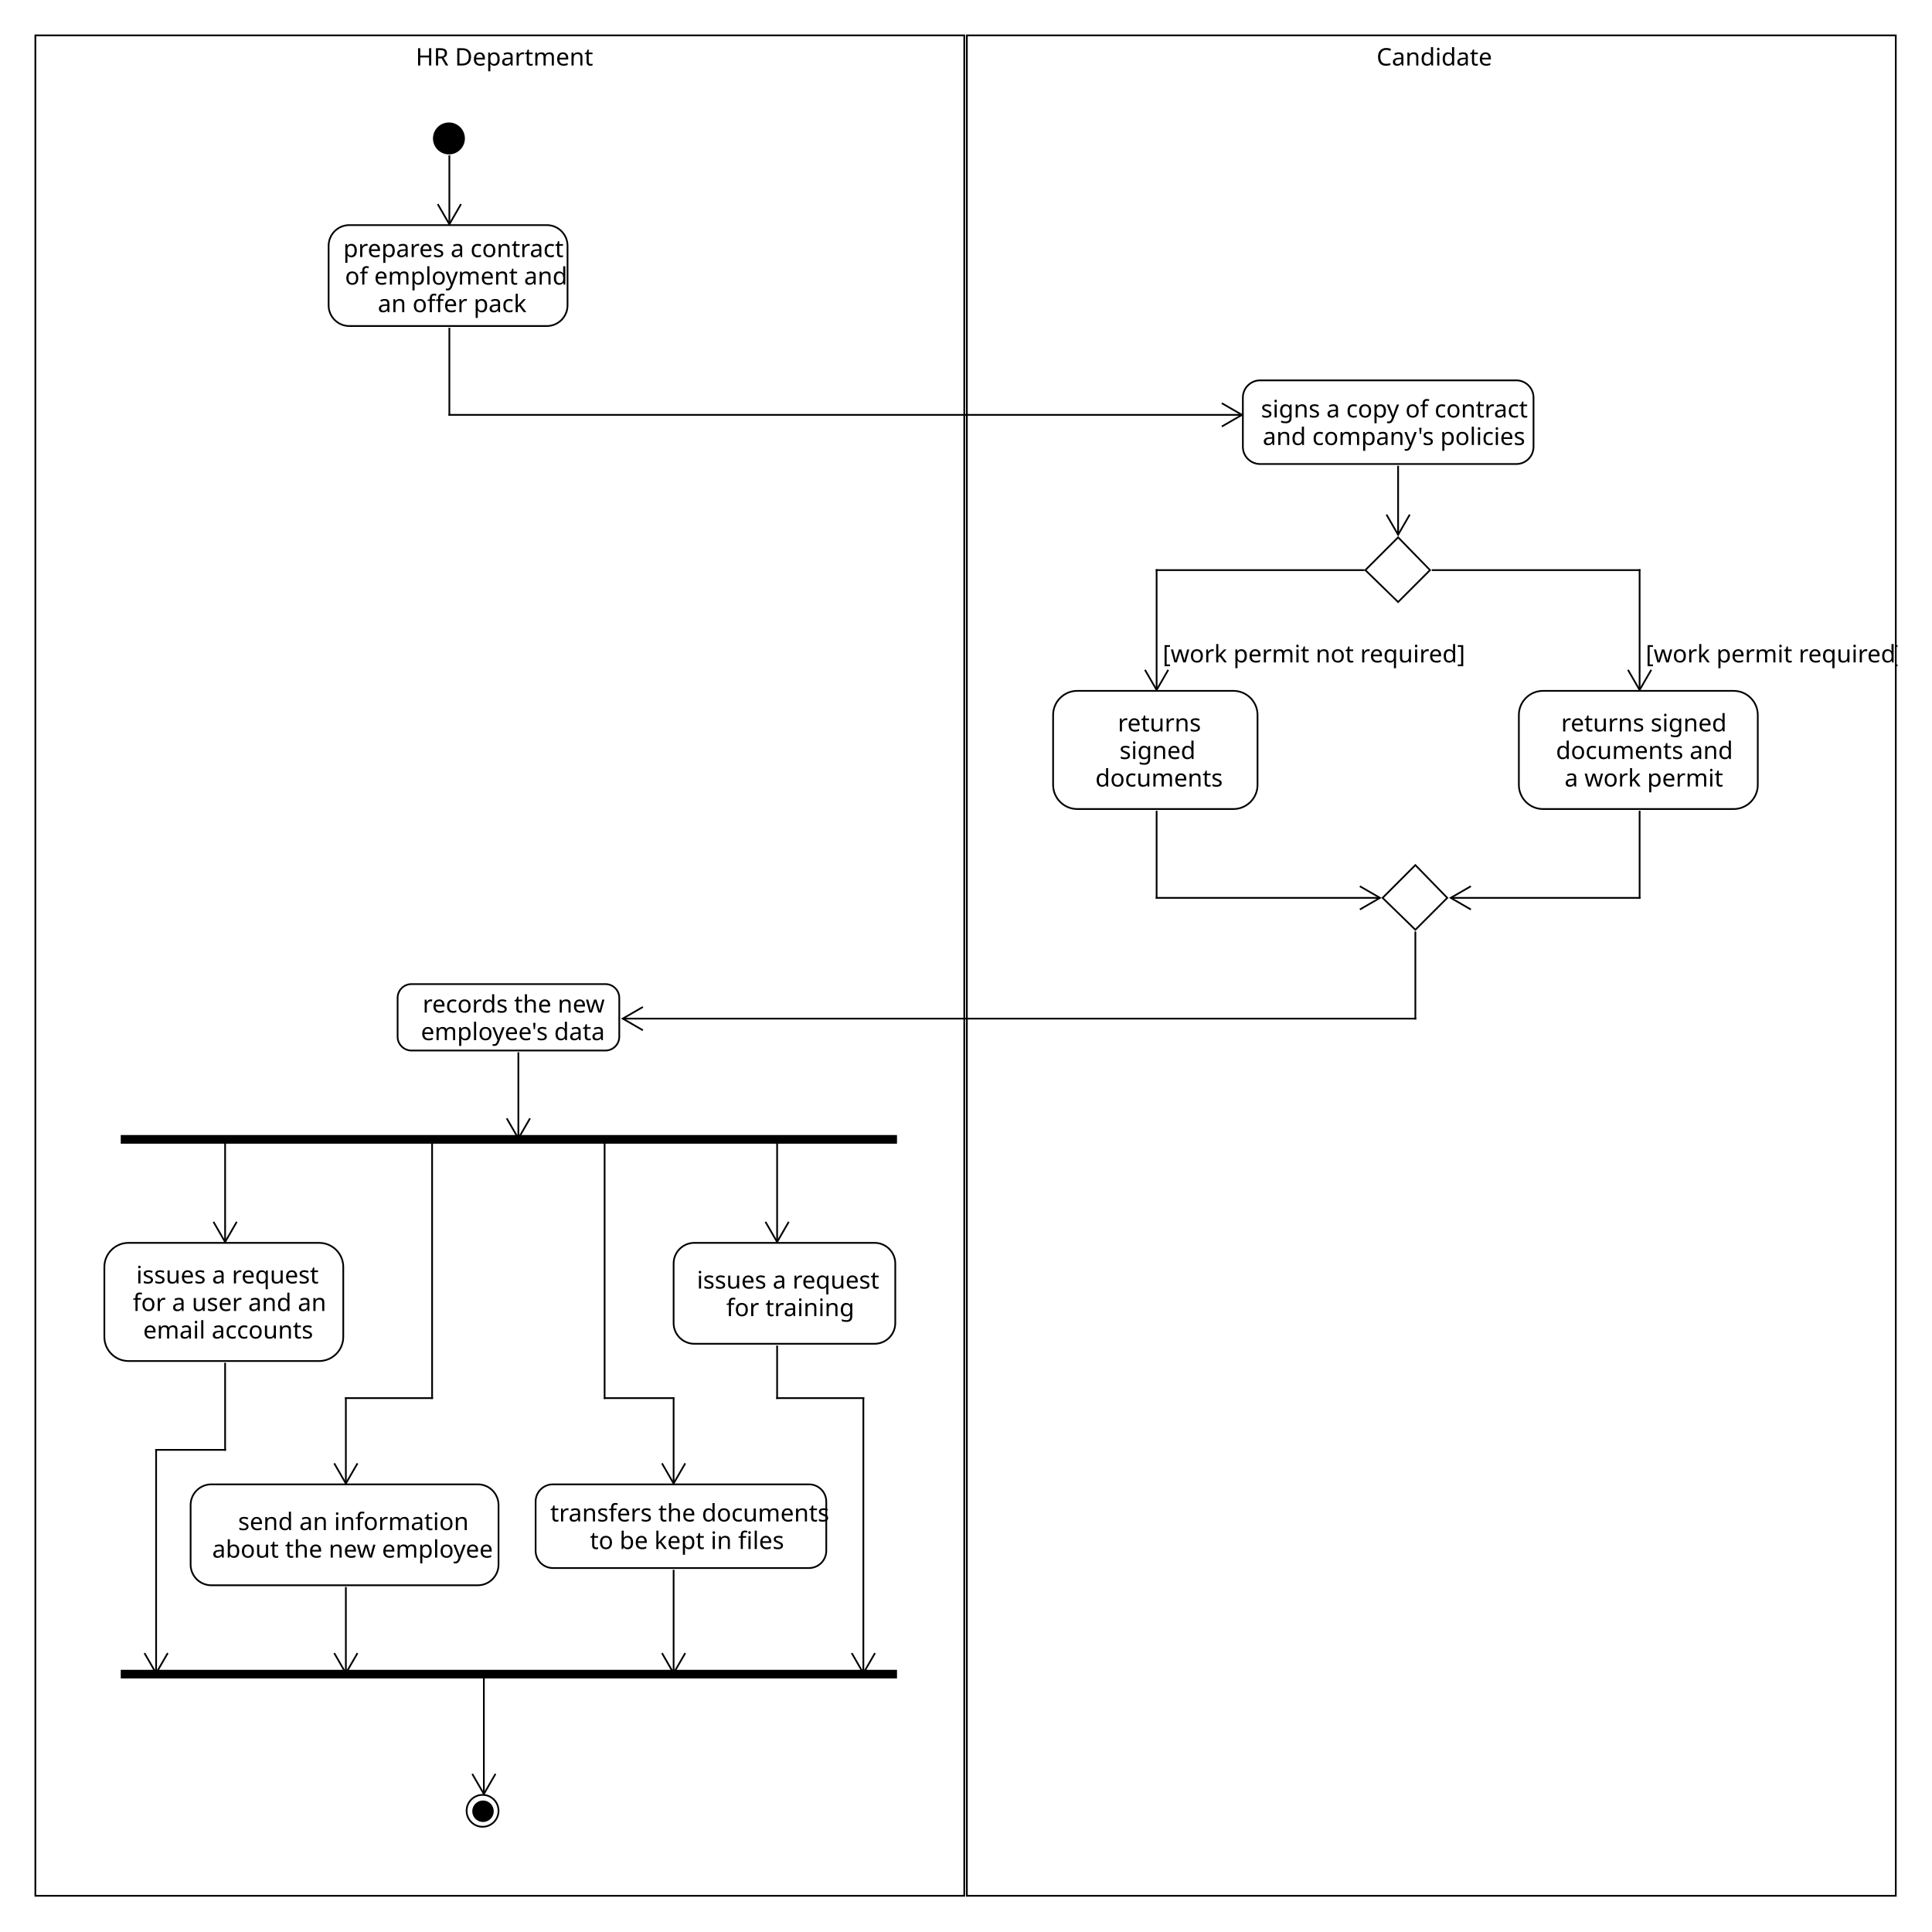
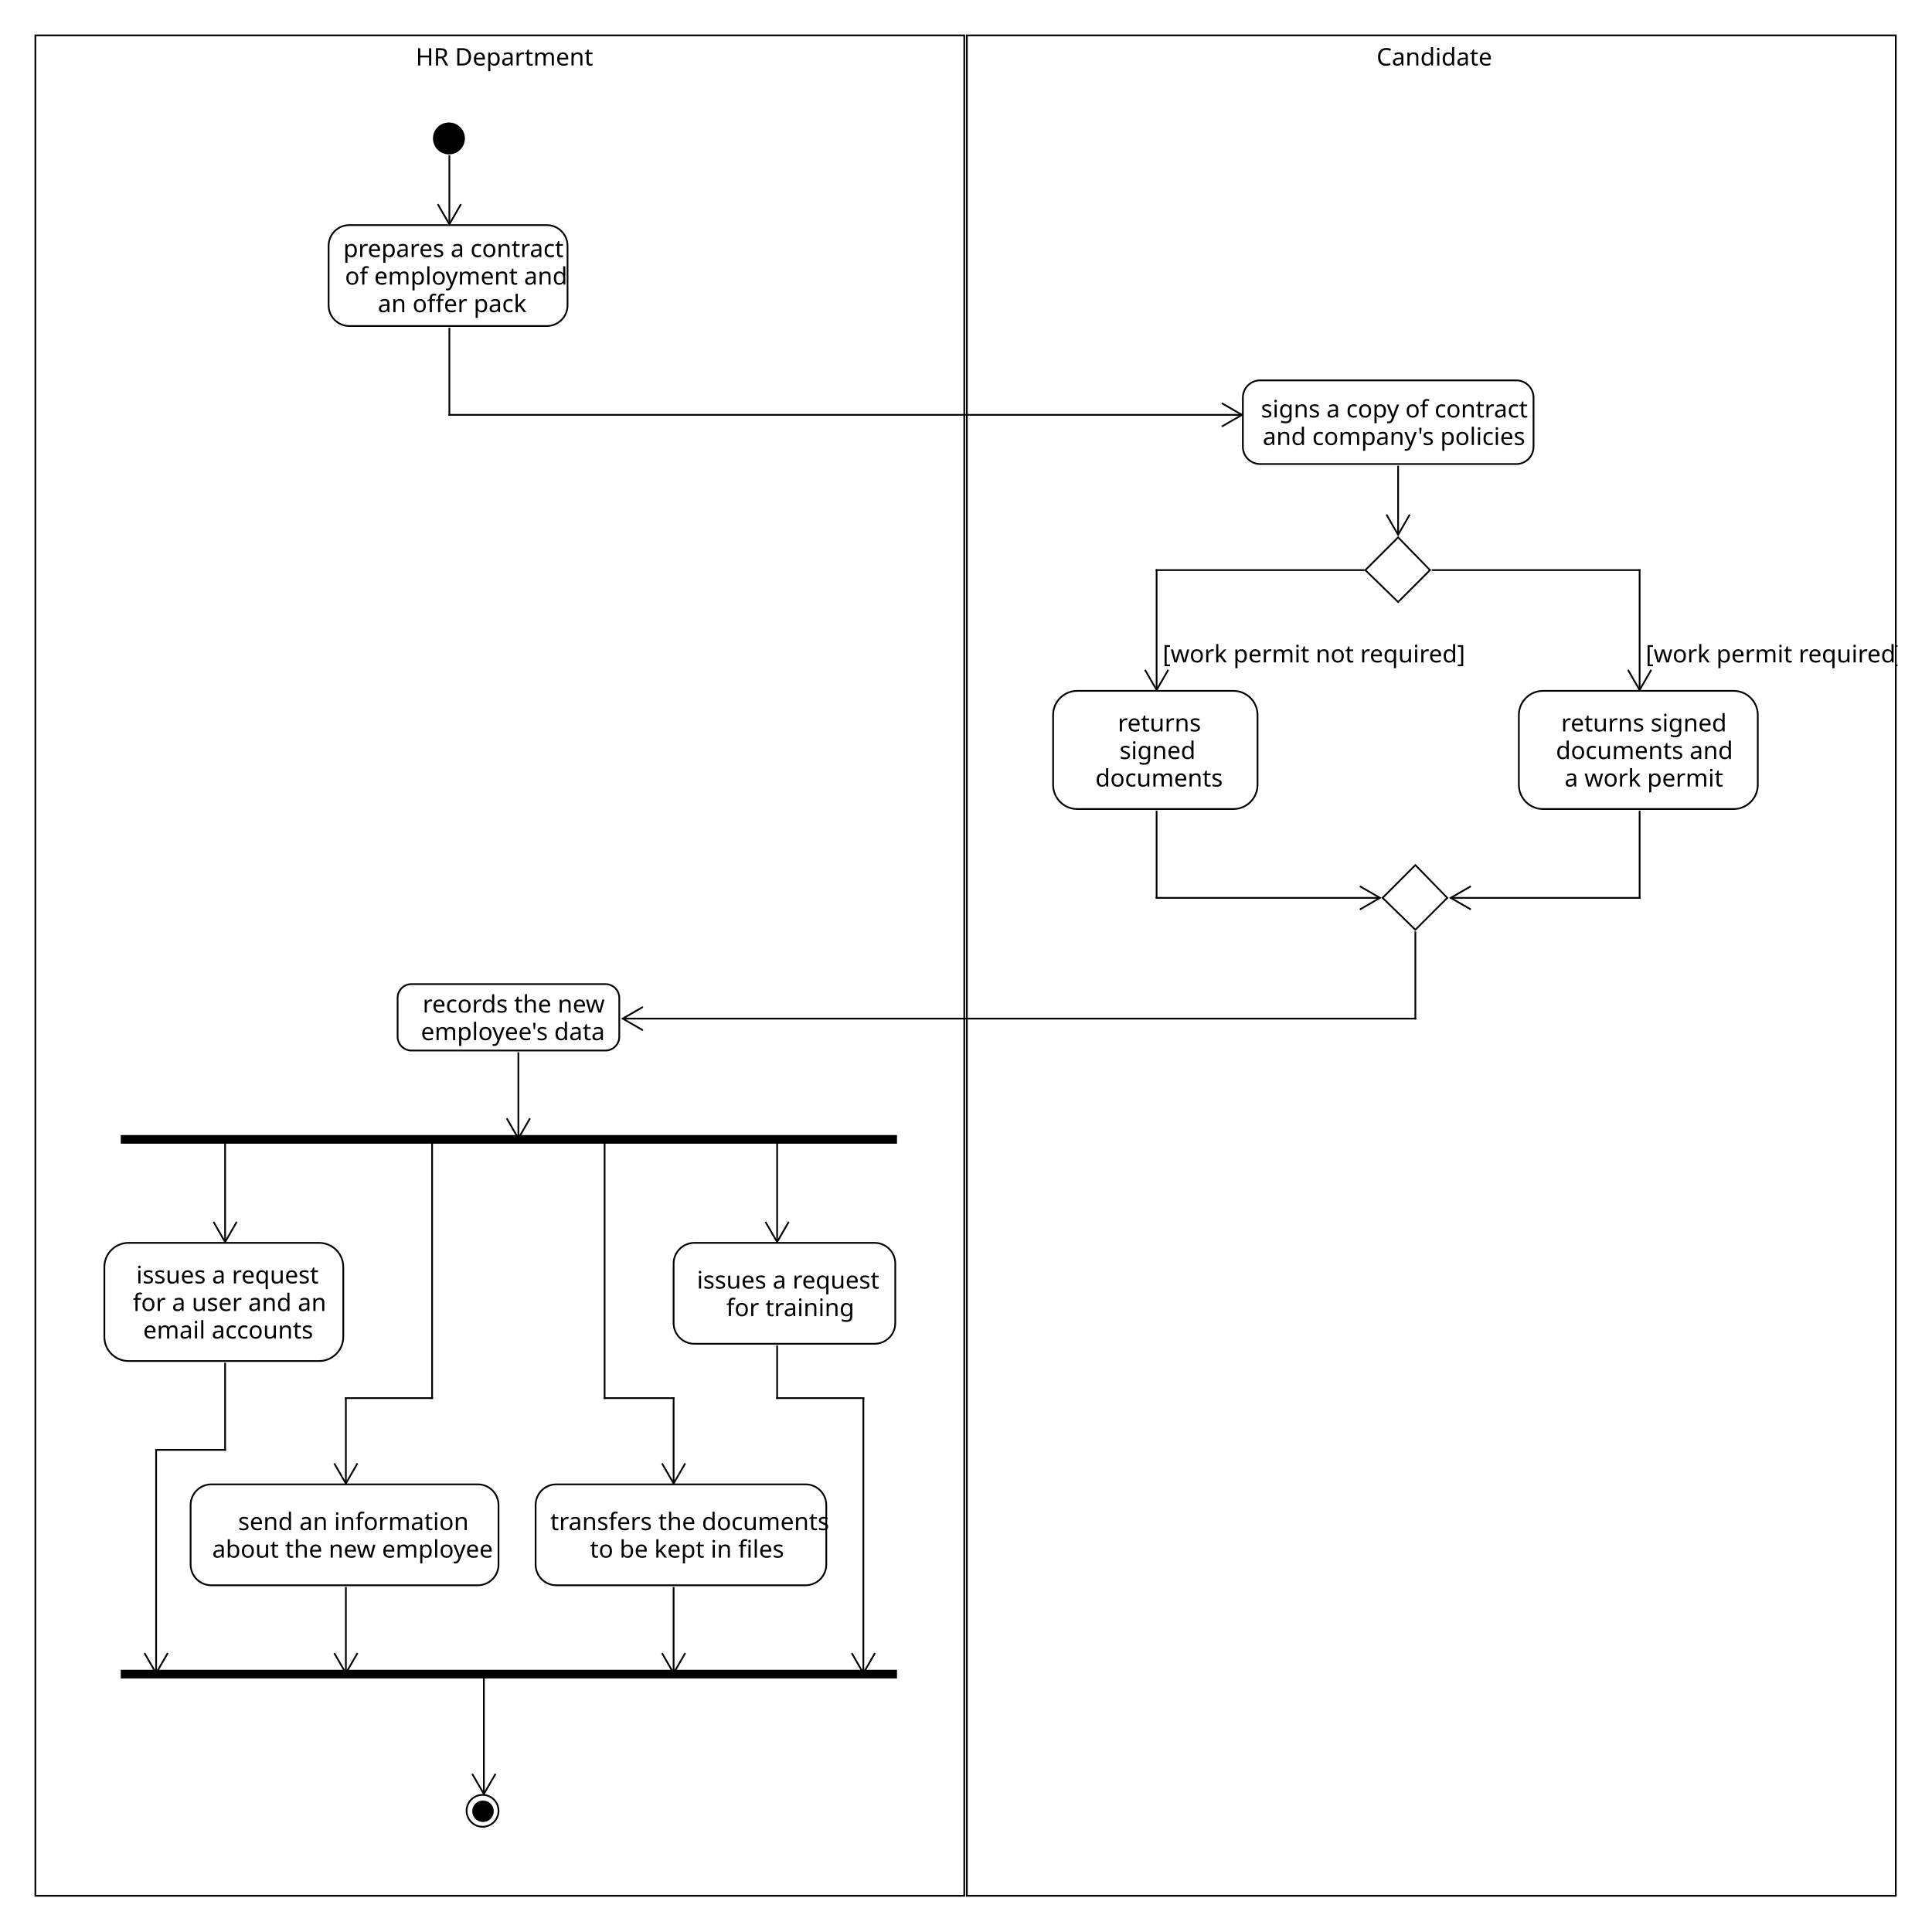
<svg xmlns="http://www.w3.org/2000/svg" fill-opacity="1" color-rendering="auto" color-interpolation="auto" text-rendering="auto" stroke="black" stroke-linecap="square" width="1120" stroke-miterlimit="10" shape-rendering="auto" stroke-opacity="1" fill="black" stroke-dasharray="none" font-weight="normal" stroke-width="1" viewBox="170 20 1120 1120" height="1120" font-family="'Dialog'" font-style="normal" stroke-linejoin="miter" font-size="12px" stroke-dashoffset="0" image-rendering="auto">
  <defs id="genericDefs" />
  <g>
    <defs id="defs1">
      <clipPath clipPathUnits="userSpaceOnUse" id="clipPath1">
        <path d="M0 0 L2147483647 0 L2147483647 2147483647 L0 2147483647 L0 0 Z" />
      </clipPath>
      <clipPath clipPathUnits="userSpaceOnUse" id="clipPath2">
        <path d="M0 0 L0 20 L20 20 L20 0 Z" />
      </clipPath>
      <clipPath clipPathUnits="userSpaceOnUse" id="clipPath3">
        <path d="M0 0 L0 20 L450 20 L450 0 Z" />
      </clipPath>
      <clipPath clipPathUnits="userSpaceOnUse" id="clipPath4">
        <path d="M0 0 L0 60 L180 60 L180 0 Z" />
      </clipPath>
      <clipPath clipPathUnits="userSpaceOnUse" id="clipPath5">
        <path d="M0 0 L0 60 L130 60 L130 0 Z" />
      </clipPath>
      <clipPath clipPathUnits="userSpaceOnUse" id="clipPath6">
        <path d="M0 0 L0 70 L140 70 L140 0 Z" />
      </clipPath>
      <clipPath clipPathUnits="userSpaceOnUse" id="clipPath7">
-         <path d="M0 0 L0 50 L170 50 L170 0 Z" />
+         <path d="M0 0 L0 60 L170 60 L170 0 Z" />
      </clipPath>
      <clipPath clipPathUnits="userSpaceOnUse" id="clipPath8">
        <path d="M0 0 L0 40 L130 40 L130 0 Z" />
      </clipPath>
      <clipPath clipPathUnits="userSpaceOnUse" id="clipPath9">
        <path d="M0 0 L0 40 L40 40 L40 0 Z" />
      </clipPath>
      <clipPath clipPathUnits="userSpaceOnUse" id="clipPath10">
        <path d="M0 0 L0 70 L120 70 L120 0 Z" />
      </clipPath>
      <clipPath clipPathUnits="userSpaceOnUse" id="clipPath11">
+         <path d="M0 0 L0 50 L170 50 L170 0 Z" />
+       </clipPath>
+       <clipPath clipPathUnits="userSpaceOnUse" id="clipPath12">
        <path d="M0 0 L0 60 L140 60 L140 0 Z" />
      </clipPath>
-       <clipPath clipPathUnits="userSpaceOnUse" id="clipPath12">
+       <clipPath clipPathUnits="userSpaceOnUse" id="clipPath13">
        <path d="M0 0 L0 1080 L540 1080 L540 0 Z" />
      </clipPath>
-       <clipPath clipPathUnits="userSpaceOnUse" id="clipPath13">
+       <clipPath clipPathUnits="userSpaceOnUse" id="clipPath14">
        <path d="M0 0 L0 230 L70 230 L70 0 Z" />
      </clipPath>
-       <clipPath clipPathUnits="userSpaceOnUse" id="clipPath14">
+       <clipPath clipPathUnits="userSpaceOnUse" id="clipPath15">
        <path d="M0 0 L0 100 L30 100 L30 0 Z" />
      </clipPath>
-       <clipPath clipPathUnits="userSpaceOnUse" id="clipPath15">
+       <clipPath clipPathUnits="userSpaceOnUse" id="clipPath16">
        <path d="M0 0 L0 80 L30 80 L30 0 Z" />
      </clipPath>
-       <clipPath clipPathUnits="userSpaceOnUse" id="clipPath16">
+       <clipPath clipPathUnits="userSpaceOnUse" id="clipPath17">
        <path d="M0 0 L0 220 L80 220 L80 0 Z" />
      </clipPath>
-       <clipPath clipPathUnits="userSpaceOnUse" id="clipPath17">
+       <clipPath clipPathUnits="userSpaceOnUse" id="clipPath18">
        <path d="M0 0 L0 210 L70 210 L70 0 Z" />
      </clipPath>
-       <clipPath clipPathUnits="userSpaceOnUse" id="clipPath18">
+       <clipPath clipPathUnits="userSpaceOnUse" id="clipPath19">
        <path d="M0 0 L0 230 L80 230 L80 0 Z" />
      </clipPath>
-       <clipPath clipPathUnits="userSpaceOnUse" id="clipPath19">
+       <clipPath clipPathUnits="userSpaceOnUse" id="clipPath20">
        <path d="M0 0 L0 90 L30 90 L30 0 Z" />
      </clipPath>
-       <clipPath clipPathUnits="userSpaceOnUse" id="clipPath20">
+       <clipPath clipPathUnits="userSpaceOnUse" id="clipPath21">
        <path d="M0 0 L0 80 L490 80 L490 0 Z" />
      </clipPath>
-       <clipPath clipPathUnits="userSpaceOnUse" id="clipPath21">
+       <clipPath clipPathUnits="userSpaceOnUse" id="clipPath22">
        <path d="M0 0 L0 80 L160 80 L160 0 Z" />
      </clipPath>
-       <clipPath clipPathUnits="userSpaceOnUse" id="clipPath22">
+       <clipPath clipPathUnits="userSpaceOnUse" id="clipPath23">
        <path d="M0 0 L0 80 L140 80 L140 0 Z" />
      </clipPath>
-       <clipPath clipPathUnits="userSpaceOnUse" id="clipPath23">
+       <clipPath clipPathUnits="userSpaceOnUse" id="clipPath24">
        <path d="M0 0 L0 100 L280 100 L280 0 Z" />
      </clipPath>
-       <clipPath clipPathUnits="userSpaceOnUse" id="clipPath24">
+       <clipPath clipPathUnits="userSpaceOnUse" id="clipPath25">
        <path d="M0 0 L0 100 L190 100 L190 0 Z" />
      </clipPath>
-       <clipPath clipPathUnits="userSpaceOnUse" id="clipPath25">
+       <clipPath clipPathUnits="userSpaceOnUse" id="clipPath26">
        <path d="M0 0 L0 70 L30 70 L30 0 Z" />
      </clipPath>
    </defs>
    <g fill="rgb(255,255,255)" fill-opacity="0" transform="translate(440,1060)" stroke-opacity="0" stroke="rgb(255,255,255)">
      <circle r="9.25" clip-path="url(#clipPath2)" cx="9.75" cy="9.75" stroke="none" />
    </g>
    <g transform="translate(440,1060)">
      <circle fill="none" r="9.25" clip-path="url(#clipPath2)" cx="9.75" cy="9.75" />
      <circle r="6.227" clip-path="url(#clipPath2)" cx="10" cy="10" stroke="none" />
    </g>
    <g fill="rgb(255,255,255)" fill-opacity="0" transform="translate(440,1060)" stroke-opacity="0" stroke="rgb(255,255,255)">
      <circle fill="none" r="6.227" clip-path="url(#clipPath2)" cx="10" cy="10" />
    </g>
    <g stroke-width="5" transform="translate(240,980)">
      <path fill="none" d="M0.5 10.5 L449 10.5" clip-path="url(#clipPath3)" />
    </g>
    <g fill="rgb(255,255,255)" fill-opacity="0" transform="translate(280,880)" stroke-opacity="0" stroke="rgb(255,255,255)">
      <rect x="0.5" y="0.5" clip-path="url(#clipPath4)" width="178.5" rx="12" ry="12" height="58.5" stroke="none" />
    </g>
    <g transform="translate(280,880)">
      <rect x="0.5" y="0.5" clip-path="url(#clipPath4)" fill="none" width="178.5" rx="12" ry="12" height="58.5" />
      <text x="28" font-size="14px" y="27" clip-path="url(#clipPath4)" font-family="sans-serif" stroke="none" xml:space="preserve">send an information</text>
      <text x="13" font-size="14px" y="42.969" clip-path="url(#clipPath4)" font-family="sans-serif" stroke="none" xml:space="preserve">about the new employee</text>
    </g>
    <g fill="rgb(255,255,255)" fill-opacity="0" transform="translate(560,740)" stroke-opacity="0" stroke="rgb(255,255,255)">
      <rect x="0.5" y="0.5" clip-path="url(#clipPath5)" width="128.5" rx="12" ry="12" height="58.5" stroke="none" />
    </g>
    <g transform="translate(560,740)">
      <rect x="0.5" y="0.5" clip-path="url(#clipPath5)" fill="none" width="128.5" rx="12" ry="12" height="58.5" />
      <text x="14" font-size="14px" y="27" clip-path="url(#clipPath5)" font-family="sans-serif" stroke="none" xml:space="preserve">issues a request</text>
      <text x="31" font-size="14px" y="42.969" clip-path="url(#clipPath5)" font-family="sans-serif" stroke="none" xml:space="preserve">for training</text>
    </g>
    <g fill="rgb(255,255,255)" fill-opacity="0" transform="translate(230,740)" stroke-opacity="0" stroke="rgb(255,255,255)">
      <rect x="0.5" y="0.5" clip-path="url(#clipPath6)" width="138.5" rx="14" ry="14" height="68.5" stroke="none" />
    </g>
    <g transform="translate(230,740)">
      <rect x="0.5" y="0.5" clip-path="url(#clipPath6)" fill="none" width="138.5" rx="14" ry="14" height="68.5" />
      <text x="19" font-size="14px" y="24.016" clip-path="url(#clipPath6)" font-family="sans-serif" stroke="none" xml:space="preserve">issues a request</text>
      <text x="17" font-size="14px" y="39.984" clip-path="url(#clipPath6)" font-family="sans-serif" stroke="none" xml:space="preserve">for a user and an</text>
      <text x="23" font-size="14px" y="55.953" clip-path="url(#clipPath6)" font-family="sans-serif" stroke="none" xml:space="preserve">email accounts</text>
    </g>
    <g stroke-width="5" transform="translate(240,670)">
      <path fill="none" d="M0.5 10.5 L449 10.5" clip-path="url(#clipPath3)" />
    </g>
    <g fill="rgb(255,255,255)" fill-opacity="0" transform="translate(480,880)" stroke-opacity="0" stroke="rgb(255,255,255)">
-       <rect x="0.5" y="0.5" clip-path="url(#clipPath7)" width="168.5" rx="10" ry="10" height="48.5" stroke="none" />
+       <rect x="0.5" y="0.5" clip-path="url(#clipPath7)" width="168.5" rx="12" ry="12" height="58.5" stroke="none" />
    </g>
    <g transform="translate(480,880)">
-       <rect x="0.5" y="0.5" clip-path="url(#clipPath7)" fill="none" width="168.5" rx="10" ry="10" height="48.5" />
-       <text x="9" font-size="14px" y="22" clip-path="url(#clipPath7)" font-family="sans-serif" stroke="none" xml:space="preserve">transfers the documents</text>
-       <text x="32" font-size="14px" y="37.969" clip-path="url(#clipPath7)" font-family="sans-serif" stroke="none" xml:space="preserve">to be kept in files</text>
+       <rect x="0.5" y="0.5" clip-path="url(#clipPath7)" fill="none" width="168.5" rx="12" ry="12" height="58.5" />
+       <text x="9" font-size="14px" y="27" clip-path="url(#clipPath7)" font-family="sans-serif" stroke="none" xml:space="preserve">transfers the documents</text>
+       <text x="32" font-size="14px" y="42.969" clip-path="url(#clipPath7)" font-family="sans-serif" stroke="none" xml:space="preserve">to be kept in files</text>
    </g>
    <g fill="rgb(255,255,255)" fill-opacity="0" transform="translate(400,590)" stroke-opacity="0" stroke="rgb(255,255,255)">
      <rect x="0.5" y="0.5" clip-path="url(#clipPath8)" width="128.5" rx="8" ry="8" height="38.5" stroke="none" />
    </g>
    <g transform="translate(400,590)">
      <rect x="0.5" y="0.5" clip-path="url(#clipPath8)" fill="none" width="128.5" rx="8" ry="8" height="38.5" />
      <text x="15" font-size="14px" y="17" clip-path="url(#clipPath8)" font-family="sans-serif" stroke="none" xml:space="preserve">records the new</text>
      <text x="14" font-size="14px" y="32.969" clip-path="url(#clipPath8)" font-family="sans-serif" stroke="none" xml:space="preserve">employee's data</text>
    </g>
    <g fill="rgb(255,255,255)" fill-opacity="0" transform="translate(970,520)" stroke-opacity="0" stroke="rgb(255,255,255)">
      <path d="M20.5 1.5 L39 20.5 L20.5 39 L1.5 20.5 Z" stroke="none" clip-path="url(#clipPath9)" />
    </g>
    <g transform="translate(970,520)">
      <path fill="none" d="M20.5 1.5 L39 20.5 L20.5 39 L1.5 20.5 Z" clip-path="url(#clipPath9)" />
    </g>
    <g fill="rgb(255,255,255)" fill-opacity="0" transform="translate(1050,420)" stroke-opacity="0" stroke="rgb(255,255,255)">
      <rect x="0.5" y="0.5" clip-path="url(#clipPath6)" width="138.5" rx="14" ry="14" height="68.5" stroke="none" />
    </g>
    <g transform="translate(1050,420)">
      <rect x="0.5" y="0.5" clip-path="url(#clipPath6)" fill="none" width="138.5" rx="14" ry="14" height="68.5" />
      <text x="25" font-size="14px" y="24.016" clip-path="url(#clipPath6)" font-family="sans-serif" stroke="none" xml:space="preserve">returns signed</text>
      <text x="22" font-size="14px" y="39.984" clip-path="url(#clipPath6)" font-family="sans-serif" stroke="none" xml:space="preserve">documents and</text>
      <text x="27" font-size="14px" y="55.953" clip-path="url(#clipPath6)" font-family="sans-serif" stroke="none" xml:space="preserve">a work permit</text>
    </g>
    <g fill="rgb(255,255,255)" fill-opacity="0" transform="translate(960,330)" stroke-opacity="0" stroke="rgb(255,255,255)">
      <path d="M20.5 1.5 L39 20.5 L20.5 39 L1.5 20.5 Z" stroke="none" clip-path="url(#clipPath9)" />
    </g>
    <g transform="translate(960,330)">
      <path fill="none" d="M20.5 1.5 L39 20.5 L20.5 39 L1.5 20.5 Z" clip-path="url(#clipPath9)" />
    </g>
    <g fill="rgb(255,255,255)" fill-opacity="0" transform="translate(780,420)" stroke-opacity="0" stroke="rgb(255,255,255)">
      <rect x="0.5" y="0.5" clip-path="url(#clipPath10)" width="118.5" rx="14" ry="14" height="68.5" stroke="none" />
    </g>
    <g transform="translate(780,420)">
      <rect x="0.5" y="0.5" clip-path="url(#clipPath10)" fill="none" width="118.5" rx="14" ry="14" height="68.5" />
      <text x="38" font-size="14px" y="24.016" clip-path="url(#clipPath10)" font-family="sans-serif" stroke="none" xml:space="preserve">returns</text>
      <text x="39" font-size="14px" y="39.984" clip-path="url(#clipPath10)" font-family="sans-serif" stroke="none" xml:space="preserve">signed</text>
      <text x="25" font-size="14px" y="55.953" clip-path="url(#clipPath10)" font-family="sans-serif" stroke="none" xml:space="preserve">documents</text>
    </g>
    <g fill="rgb(255,255,255)" fill-opacity="0" transform="translate(890,240)" stroke-opacity="0" stroke="rgb(255,255,255)">
-       <rect x="0.5" y="0.5" clip-path="url(#clipPath7)" width="168.5" rx="10" ry="10" height="48.5" stroke="none" />
+       <rect x="0.5" y="0.5" clip-path="url(#clipPath11)" width="168.5" rx="10" ry="10" height="48.5" stroke="none" />
    </g>
    <g transform="translate(890,240)">
-       <rect x="0.5" y="0.5" clip-path="url(#clipPath7)" fill="none" width="168.5" rx="10" ry="10" height="48.5" />
-       <text x="11" font-size="14px" y="22" clip-path="url(#clipPath7)" font-family="sans-serif" stroke="none" xml:space="preserve">signs a copy of contract</text>
-       <text x="12" font-size="14px" y="37.969" clip-path="url(#clipPath7)" font-family="sans-serif" stroke="none" xml:space="preserve">and company's policies</text>
+       <rect x="0.5" y="0.5" clip-path="url(#clipPath11)" fill="none" width="168.5" rx="10" ry="10" height="48.5" />
+       <text x="11" font-size="14px" y="22" clip-path="url(#clipPath11)" font-family="sans-serif" stroke="none" xml:space="preserve">signs a copy of contract</text>
+       <text x="12" font-size="14px" y="37.969" clip-path="url(#clipPath11)" font-family="sans-serif" stroke="none" xml:space="preserve">and company's policies</text>
    </g>
    <g fill="rgb(255,255,255)" fill-opacity="0" transform="translate(360,150)" stroke-opacity="0" stroke="rgb(255,255,255)">
-       <rect x="0.5" y="0.5" clip-path="url(#clipPath11)" width="138.5" rx="12" ry="12" height="58.5" stroke="none" />
+       <rect x="0.5" y="0.5" clip-path="url(#clipPath12)" width="138.5" rx="12" ry="12" height="58.5" stroke="none" />
    </g>
    <g transform="translate(360,150)">
-       <rect x="0.5" y="0.5" clip-path="url(#clipPath11)" fill="none" width="138.5" rx="12" ry="12" height="58.5" />
-       <text x="9" font-size="14px" y="19.016" clip-path="url(#clipPath11)" font-family="sans-serif" stroke="none" xml:space="preserve">prepares a contract</text>
-       <text x="10" font-size="14px" y="34.984" clip-path="url(#clipPath11)" font-family="sans-serif" stroke="none" xml:space="preserve">of employment and</text>
-       <text x="29" font-size="14px" y="50.953" clip-path="url(#clipPath11)" font-family="sans-serif" stroke="none" xml:space="preserve">an offer pack</text>
+       <rect x="0.5" y="0.5" clip-path="url(#clipPath12)" fill="none" width="138.5" rx="12" ry="12" height="58.5" />
+       <text x="9" font-size="14px" y="19.016" clip-path="url(#clipPath12)" font-family="sans-serif" stroke="none" xml:space="preserve">prepares a contract</text>
+       <text x="10" font-size="14px" y="34.984" clip-path="url(#clipPath12)" font-family="sans-serif" stroke="none" xml:space="preserve">of employment and</text>
+       <text x="29" font-size="14px" y="50.953" clip-path="url(#clipPath12)" font-family="sans-serif" stroke="none" xml:space="preserve">an offer pack</text>
    </g>
    <g transform="translate(420,90)">
      <circle r="8.75" clip-path="url(#clipPath2)" cx="10.25" cy="10.25" stroke="none" />
      <circle fill="none" r="8.75" clip-path="url(#clipPath2)" cx="10.25" cy="10.25" />
    </g>
    <g fill="rgb(255,255,255)" fill-opacity="0" transform="translate(730,40)" stroke-opacity="0" stroke="rgb(255,255,255)">
-       <rect x="0.5" width="538.5" height="1078.5" y="0.5" clip-path="url(#clipPath12)" stroke="none" />
+       <rect x="0.5" width="538.5" height="1078.5" y="0.5" clip-path="url(#clipPath13)" stroke="none" />
    </g>
    <g transform="translate(730,40)">
-       <rect fill="none" x="0.5" width="538.5" height="1078.5" y="0.5" clip-path="url(#clipPath12)" />
-       <text x="238" font-size="14px" y="17.969" clip-path="url(#clipPath12)" font-family="sans-serif" stroke="none" xml:space="preserve">Candidate</text>
+       <rect fill="none" x="0.5" width="538.5" height="1078.5" y="0.5" clip-path="url(#clipPath13)" />
+       <text x="238" font-size="14px" y="17.969" clip-path="url(#clipPath13)" font-family="sans-serif" stroke="none" xml:space="preserve">Candidate</text>
    </g>
    <g fill="rgb(255,255,255)" fill-opacity="0" transform="translate(190,40)" stroke-opacity="0" stroke="rgb(255,255,255)">
-       <rect x="0.5" width="538.5" height="1078.5" y="0.5" clip-path="url(#clipPath12)" stroke="none" />
+       <rect x="0.5" width="538.5" height="1078.5" y="0.5" clip-path="url(#clipPath13)" stroke="none" />
    </g>
    <g transform="translate(190,40)">
-       <rect fill="none" x="0.5" width="538.5" height="1078.5" y="0.5" clip-path="url(#clipPath12)" />
-       <text x="221" font-size="14px" y="17.969" clip-path="url(#clipPath12)" font-family="sans-serif" stroke="none" xml:space="preserve">HR Department</text>
+       <rect fill="none" x="0.5" width="538.5" height="1078.5" y="0.5" clip-path="url(#clipPath13)" />
+       <text x="221" font-size="14px" y="17.969" clip-path="url(#clipPath13)" font-family="sans-serif" stroke="none" xml:space="preserve">HR Department</text>
    </g>
    <g transform="translate(510,670)">
-       <path fill="none" d="M50.5 209.5 L50.5 160.5" clip-path="url(#clipPath13)" />
-       <path fill="none" d="M50.5 160.5 L10.5 160.5" clip-path="url(#clipPath13)" />
-       <path fill="none" d="M10.5 160.5 L10.5 10.5" clip-path="url(#clipPath13)" />
-       <path fill="none" d="M57 198.742 L50.5 210 L44 198.742" clip-path="url(#clipPath13)" />
+       <path fill="none" d="M50.5 209.5 L50.5 160.5" clip-path="url(#clipPath14)" />
+       <path fill="none" d="M50.5 160.5 L10.5 160.5" clip-path="url(#clipPath14)" />
+       <path fill="none" d="M10.5 160.5 L10.5 10.5" clip-path="url(#clipPath14)" />
+       <path fill="none" d="M57 198.742 L50.5 210 L44 198.742" clip-path="url(#clipPath14)" />
    </g>
    <g transform="translate(440,980)">
-       <path fill="none" d="M10.5 79.5 L10.5 10.5" clip-path="url(#clipPath14)" />
-       <path fill="none" d="M17 68.742 L10.5 80 L4 68.742" clip-path="url(#clipPath14)" />
+       <path fill="none" d="M10.5 79.5 L10.5 10.5" clip-path="url(#clipPath15)" />
+       <path fill="none" d="M17 68.742 L10.5 80 L4 68.742" clip-path="url(#clipPath15)" />
    </g>
    <g transform="translate(360,930)">
-       <path fill="none" d="M10.5 59.5 L10.5 10.5" clip-path="url(#clipPath15)" />
-       <path fill="none" d="M17 48.742 L10.5 60 L4 48.742" clip-path="url(#clipPath15)" />
+       <path fill="none" d="M10.5 59.5 L10.5 10.5" clip-path="url(#clipPath16)" />
+       <path fill="none" d="M17 48.742 L10.5 60 L4 48.742" clip-path="url(#clipPath16)" />
    </g>
    <g transform="translate(610,790)">
-       <path fill="none" d="M60.5 199.5 L60.5 40.5" clip-path="url(#clipPath16)" />
-       <path fill="none" d="M60.5 40.5 L10.5 40.5" clip-path="url(#clipPath16)" />
-       <path fill="none" d="M10.5 40.5 L10.5 10.5" clip-path="url(#clipPath16)" />
-       <path fill="none" d="M67 188.742 L60.5 200 L54 188.742" clip-path="url(#clipPath16)" />
+       <path fill="none" d="M60.5 199.5 L60.5 40.5" clip-path="url(#clipPath17)" />
+       <path fill="none" d="M60.5 40.5 L10.5 40.5" clip-path="url(#clipPath17)" />
+       <path fill="none" d="M10.5 40.5 L10.5 10.5" clip-path="url(#clipPath17)" />
+       <path fill="none" d="M67 188.742 L60.5 200 L54 188.742" clip-path="url(#clipPath17)" />
    </g>
    <g transform="translate(250,800)">
-       <path fill="none" d="M10.5 189.5 L10.5 60.5" clip-path="url(#clipPath17)" />
-       <path fill="none" d="M10.5 60.5 L50.5 60.5" clip-path="url(#clipPath17)" />
-       <path fill="none" d="M50.5 60.5 L50.5 10.5" clip-path="url(#clipPath17)" />
-       <path fill="none" d="M17 178.742 L10.5 190 L4 178.742" clip-path="url(#clipPath17)" />
+       <path fill="none" d="M10.5 189.5 L10.5 60.5" clip-path="url(#clipPath18)" />
+       <path fill="none" d="M10.5 60.5 L50.5 60.5" clip-path="url(#clipPath18)" />
+       <path fill="none" d="M50.5 60.5 L50.5 10.5" clip-path="url(#clipPath18)" />
+       <path fill="none" d="M17 178.742 L10.5 190 L4 178.742" clip-path="url(#clipPath18)" />
    </g>
    <g transform="translate(360,670)">
-       <path fill="none" d="M10.5 209.5 L10.5 160.5" clip-path="url(#clipPath18)" />
-       <path fill="none" d="M10.5 160.5 L60.5 160.5" clip-path="url(#clipPath18)" />
-       <path fill="none" d="M60.5 160.5 L60.5 10.5" clip-path="url(#clipPath18)" />
-       <path fill="none" d="M17 198.742 L10.5 210 L4 198.742" clip-path="url(#clipPath18)" />
+       <path fill="none" d="M10.5 209.5 L10.5 160.5" clip-path="url(#clipPath19)" />
+       <path fill="none" d="M10.5 160.5 L60.5 160.5" clip-path="url(#clipPath19)" />
+       <path fill="none" d="M60.5 160.5 L60.5 10.5" clip-path="url(#clipPath19)" />
+       <path fill="none" d="M17 198.742 L10.5 210 L4 198.742" clip-path="url(#clipPath19)" />
    </g>
    <g transform="translate(610,670)">
-       <path fill="none" d="M10.5 69.5 L10.5 10.5" clip-path="url(#clipPath19)" />
-       <path fill="none" d="M17 58.742 L10.5 70 L4 58.742" clip-path="url(#clipPath19)" />
+       <path fill="none" d="M10.5 69.5 L10.5 10.5" clip-path="url(#clipPath20)" />
+       <path fill="none" d="M17 58.742 L10.5 70 L4 58.742" clip-path="url(#clipPath20)" />
    </g>
    <g transform="translate(290,670)">
-       <path fill="none" d="M10.5 69.5 L10.5 10.5" clip-path="url(#clipPath19)" />
-       <path fill="none" d="M17 58.742 L10.5 70 L4 58.742" clip-path="url(#clipPath19)" />
-     </g>
-     <g transform="translate(550,920)">
-       <path fill="none" d="M10.5 69.5 L10.5 10.5" clip-path="url(#clipPath19)" />
-       <path fill="none" d="M17 58.742 L10.5 70 L4 58.742" clip-path="url(#clipPath19)" />
+       <path fill="none" d="M10.5 69.5 L10.5 10.5" clip-path="url(#clipPath20)" />
+       <path fill="none" d="M17 58.742 L10.5 70 L4 58.742" clip-path="url(#clipPath20)" />
+     </g>
+     <g transform="translate(550,930)">
+       <path fill="none" d="M10.5 59.5 L10.5 10.5" clip-path="url(#clipPath16)" />
+       <path fill="none" d="M17 48.742 L10.5 60 L4 48.742" clip-path="url(#clipPath16)" />
    </g>
    <g transform="translate(460,620)">
-       <path fill="none" d="M10.5 59.5 L10.5 10.5" clip-path="url(#clipPath15)" />
-       <path fill="none" d="M17 48.742 L10.5 60 L4 48.742" clip-path="url(#clipPath15)" />
+       <path fill="none" d="M10.5 59.5 L10.5 10.5" clip-path="url(#clipPath16)" />
+       <path fill="none" d="M17 48.742 L10.5 60 L4 48.742" clip-path="url(#clipPath16)" />
    </g>
    <g transform="translate(520,550)">
-       <path fill="none" d="M11.5 60.5 L470.5 60.5" clip-path="url(#clipPath20)" />
-       <path fill="none" d="M470.5 60.5 L470.5 10.5" clip-path="url(#clipPath20)" />
-       <path fill="none" d="M22.258 67 L11 60.5 L22.258 54" clip-path="url(#clipPath20)" />
+       <path fill="none" d="M11.5 60.5 L470.5 60.5" clip-path="url(#clipPath21)" />
+       <path fill="none" d="M470.5 60.5 L470.5 10.5" clip-path="url(#clipPath21)" />
+       <path fill="none" d="M22.258 67 L11 60.5 L22.258 54" clip-path="url(#clipPath21)" />
    </g>
    <g transform="translate(830,480)">
-       <path fill="none" d="M139.5 60.5 L10.5 60.5" clip-path="url(#clipPath21)" />
+       <path fill="none" d="M139.5 60.5 L10.5 60.5" clip-path="url(#clipPath22)" />
+       <path fill="none" d="M10.5 60.5 L10.5 10.5" clip-path="url(#clipPath22)" />
+       <path fill="none" d="M128.742 54 L140 60.5 L128.742 67" clip-path="url(#clipPath22)" />
+     </g>
+     <g transform="translate(1000,480)">
+       <path fill="none" d="M11.5 60.5 L120.5 60.5" clip-path="url(#clipPath23)" />
+       <path fill="none" d="M120.5 60.5 L120.5 10.5" clip-path="url(#clipPath23)" />
+       <path fill="none" d="M22.258 67 L11 60.5 L22.258 54" clip-path="url(#clipPath23)" />
+     </g>
+     <g transform="translate(990,340)">
+       <path fill="none" d="M130.5 79.5 L130.5 10.5" clip-path="url(#clipPath24)" />
+       <path fill="none" d="M130.5 10.5 L10.5 10.5" clip-path="url(#clipPath24)" />
+       <path fill="none" d="M137 68.742 L130.5 80 L124 68.742" clip-path="url(#clipPath24)" />
+       <text x="134" font-size="14px" y="64" clip-path="url(#clipPath24)" font-family="sans-serif" stroke="none" xml:space="preserve">[work permit required]</text>
+     </g>
+     <g transform="translate(830,340)">
+       <path fill="none" d="M10.5 79.5 L10.5 10.5" clip-path="url(#clipPath25)" />
+       <path fill="none" d="M10.5 10.5 L130.5 10.5" clip-path="url(#clipPath25)" />
+       <path fill="none" d="M17 68.742 L10.5 80 L4 68.742" clip-path="url(#clipPath25)" />
+       <text x="14" font-size="14px" y="64" clip-path="url(#clipPath25)" font-family="sans-serif" stroke="none" xml:space="preserve">[work permit not required]</text>
+     </g>
+     <g transform="translate(970,280)">
+       <path fill="none" d="M10.5 49.5 L10.5 10.5" clip-path="url(#clipPath26)" />
+       <path fill="none" d="M17 38.742 L10.5 50 L4 38.742" clip-path="url(#clipPath26)" />
+     </g>
+     <g transform="translate(420,200)">
+       <path fill="none" d="M469.5 60.5 L10.5 60.5" clip-path="url(#clipPath21)" />
      <path fill="none" d="M10.5 60.5 L10.5 10.5" clip-path="url(#clipPath21)" />
-       <path fill="none" d="M128.742 54 L140 60.5 L128.742 67" clip-path="url(#clipPath21)" />
-     </g>
-     <g transform="translate(1000,480)">
-       <path fill="none" d="M11.5 60.5 L120.5 60.5" clip-path="url(#clipPath22)" />
-       <path fill="none" d="M120.5 60.5 L120.5 10.5" clip-path="url(#clipPath22)" />
-       <path fill="none" d="M22.258 67 L11 60.5 L22.258 54" clip-path="url(#clipPath22)" />
-     </g>
-     <g transform="translate(990,340)">
-       <path fill="none" d="M130.5 79.5 L130.5 10.5" clip-path="url(#clipPath23)" />
-       <path fill="none" d="M130.5 10.5 L10.5 10.5" clip-path="url(#clipPath23)" />
-       <path fill="none" d="M137 68.742 L130.5 80 L124 68.742" clip-path="url(#clipPath23)" />
-       <text x="134" font-size="14px" y="64" clip-path="url(#clipPath23)" font-family="sans-serif" stroke="none" xml:space="preserve">[work permit required]</text>
-     </g>
-     <g transform="translate(830,340)">
-       <path fill="none" d="M10.5 79.5 L10.5 10.5" clip-path="url(#clipPath24)" />
-       <path fill="none" d="M10.5 10.5 L130.5 10.5" clip-path="url(#clipPath24)" />
-       <path fill="none" d="M17 68.742 L10.5 80 L4 68.742" clip-path="url(#clipPath24)" />
-       <text x="14" font-size="14px" y="64" clip-path="url(#clipPath24)" font-family="sans-serif" stroke="none" xml:space="preserve">[work permit not required]</text>
-     </g>
-     <g transform="translate(970,280)">
-       <path fill="none" d="M10.5 49.5 L10.5 10.5" clip-path="url(#clipPath25)" />
-       <path fill="none" d="M17 38.742 L10.5 50 L4 38.742" clip-path="url(#clipPath25)" />
-     </g>
-     <g transform="translate(420,200)">
-       <path fill="none" d="M469.5 60.5 L10.5 60.5" clip-path="url(#clipPath20)" />
-       <path fill="none" d="M10.5 60.5 L10.5 10.5" clip-path="url(#clipPath20)" />
-       <path fill="none" d="M458.742 54 L470 60.5 L458.742 67" clip-path="url(#clipPath20)" />
+       <path fill="none" d="M458.742 54 L470 60.5 L458.742 67" clip-path="url(#clipPath21)" />
    </g>
    <g transform="translate(420,100)">
-       <path fill="none" d="M10.5 49.5 L10.5 10.5" clip-path="url(#clipPath25)" />
-       <path fill="none" d="M17 38.742 L10.5 50 L4 38.742" clip-path="url(#clipPath25)" />
+       <path fill="none" d="M10.5 49.5 L10.5 10.5" clip-path="url(#clipPath26)" />
+       <path fill="none" d="M17 38.742 L10.5 50 L4 38.742" clip-path="url(#clipPath26)" />
    </g>
  </g>
</svg>
